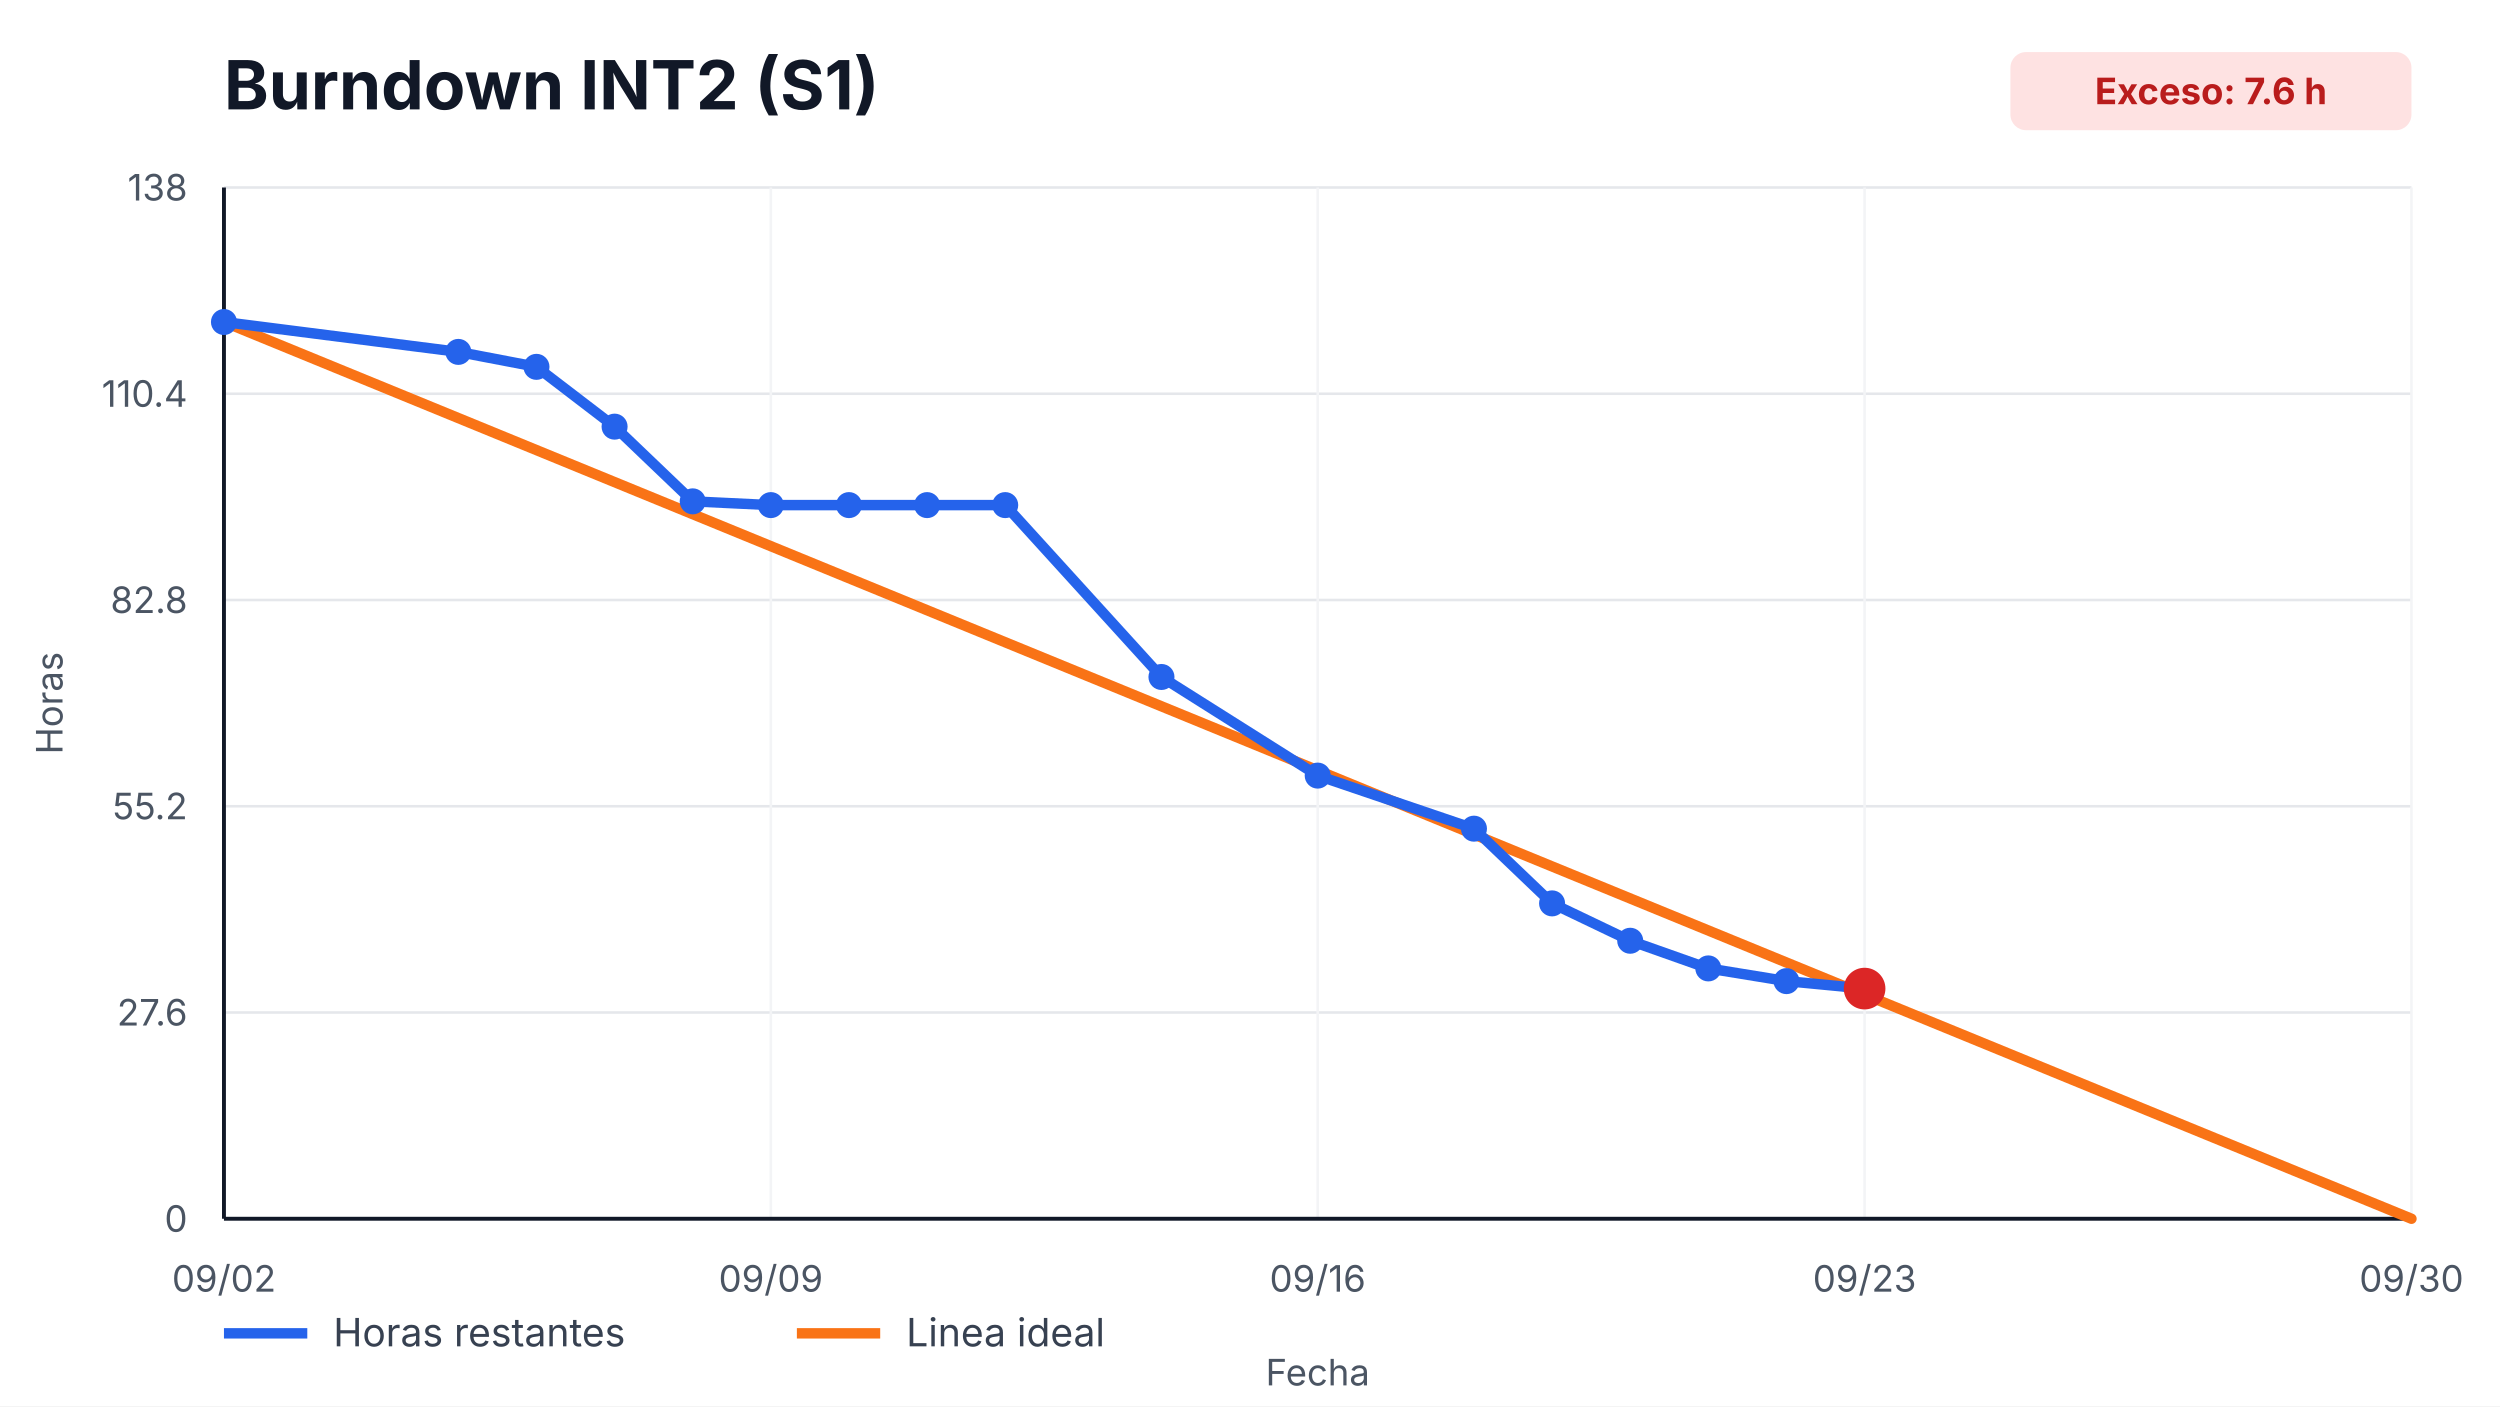
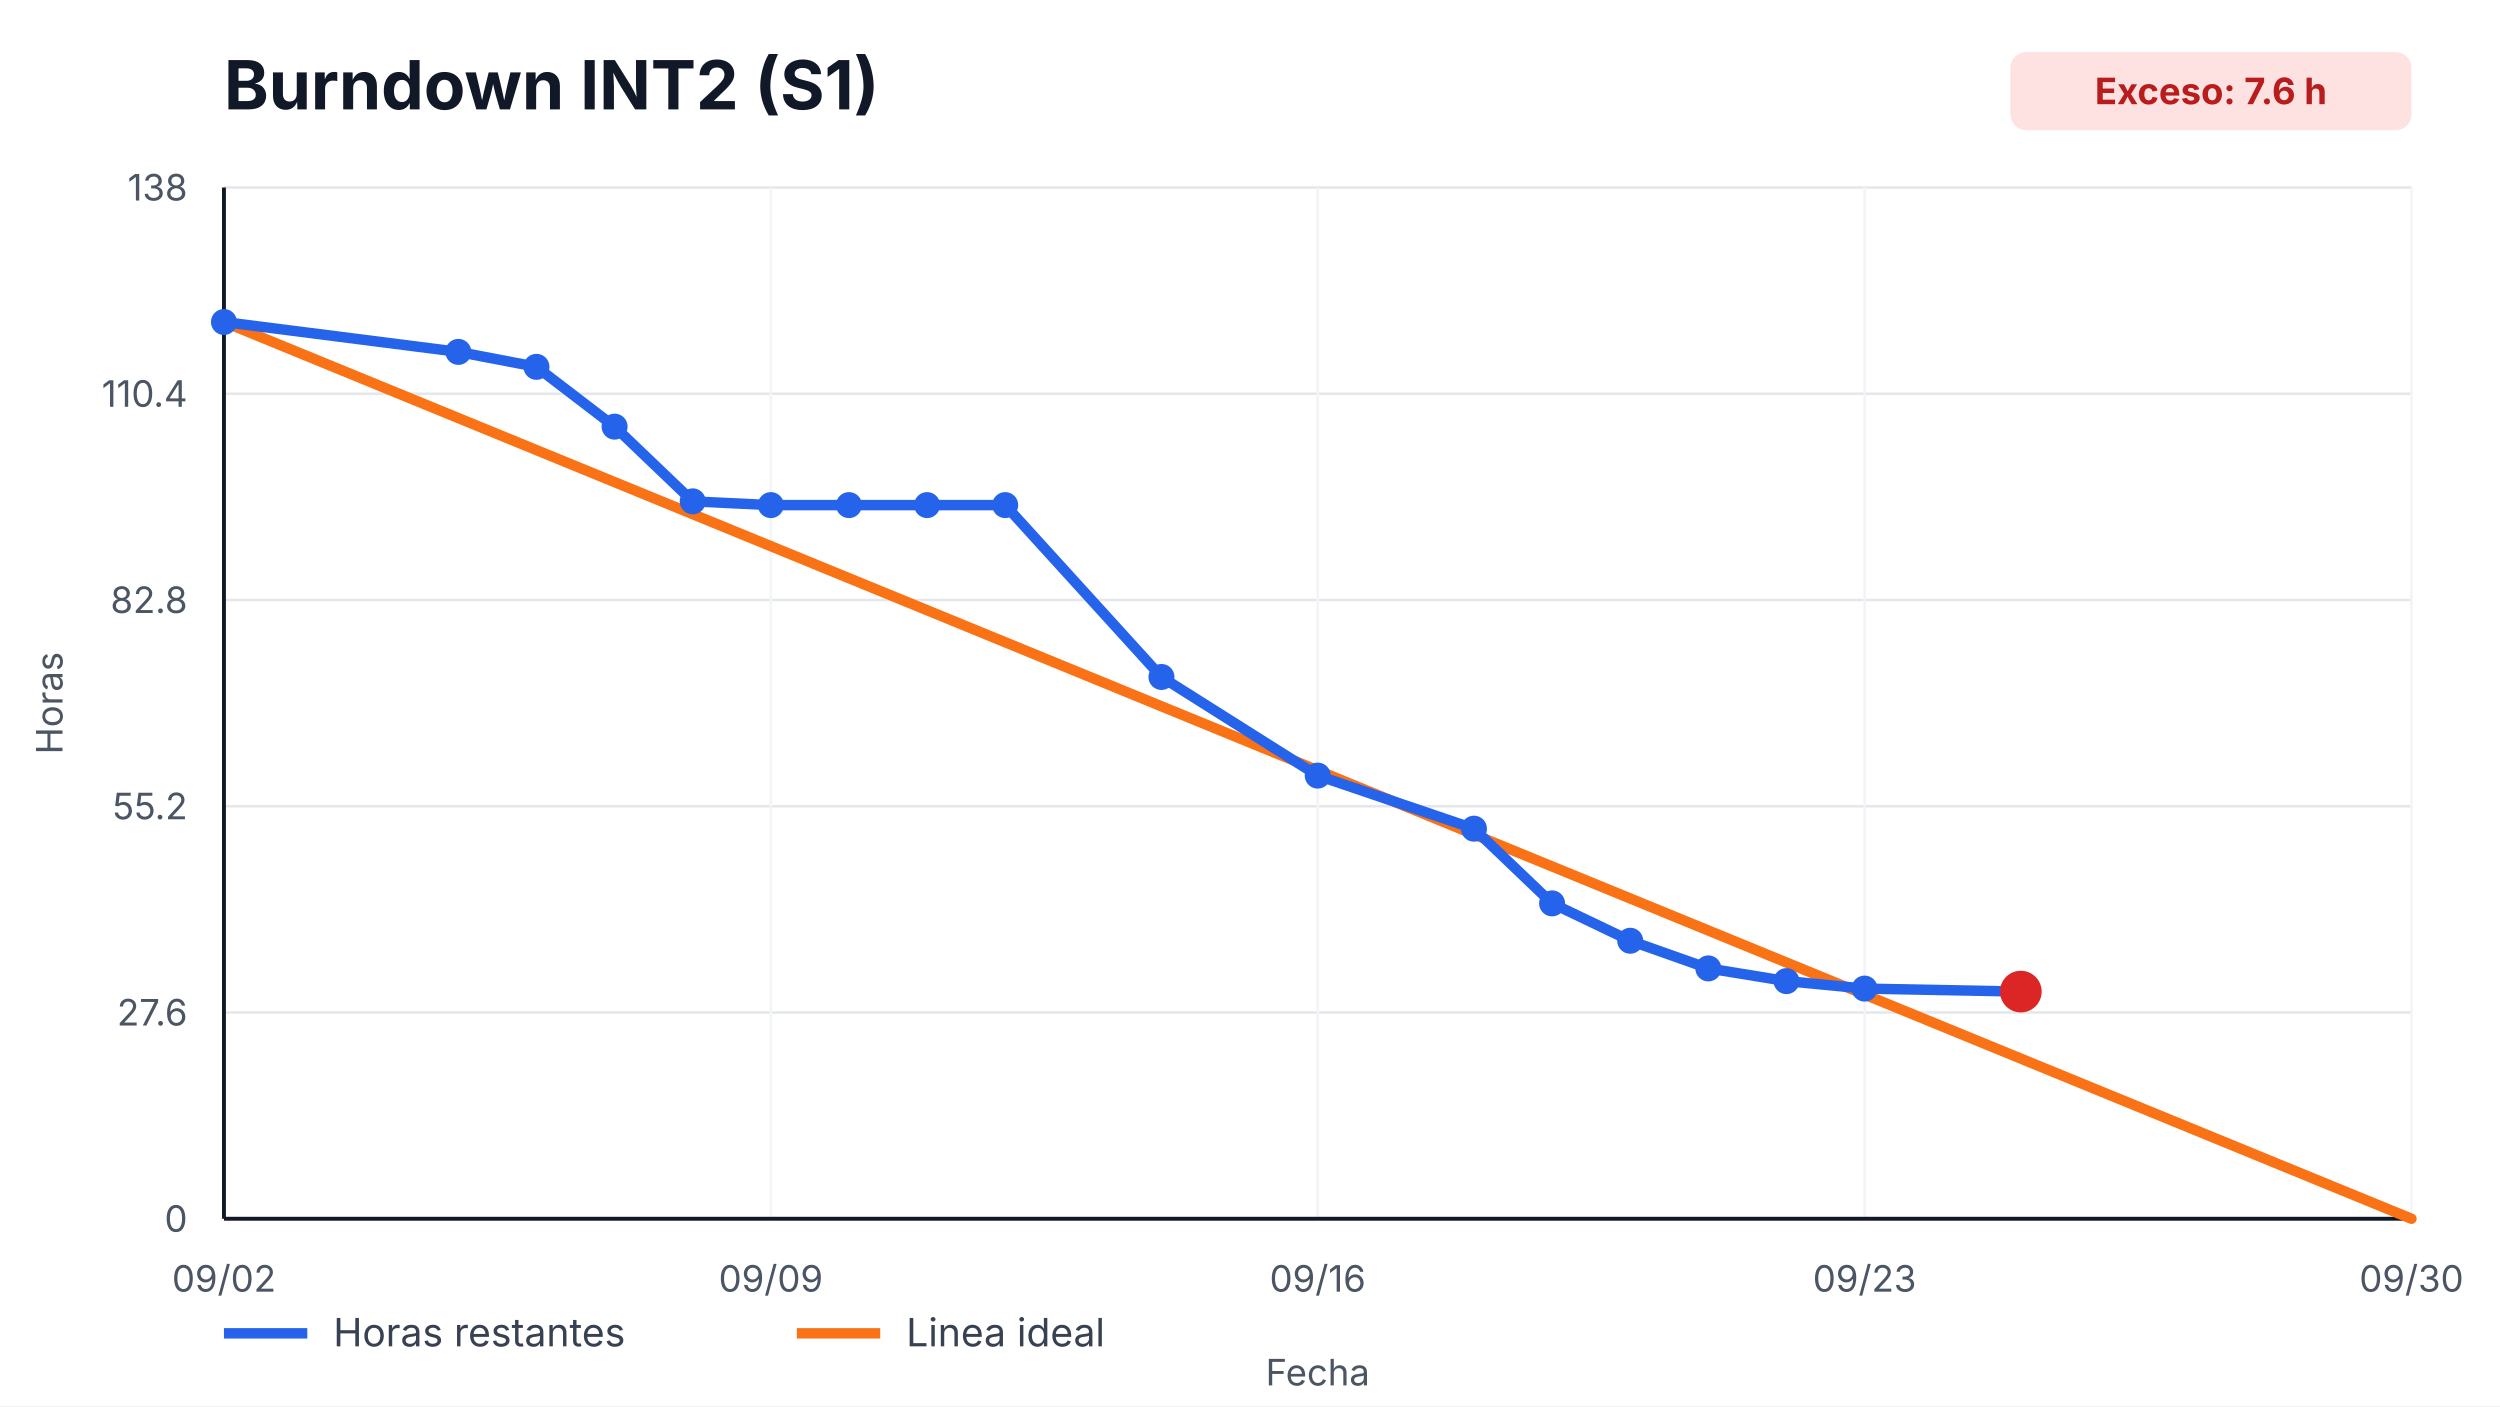
<svg xmlns="http://www.w3.org/2000/svg" width="960" height="540" viewBox="0 0 960 540" role="img" aria-label="Burndown INT2 (S1)">
  <style>
    text { font-family: -apple-system, BlinkMacSystemFont, "Segoe UI", sans-serif; fill: #111827; }
    .title { font-size: 26px; font-weight: 700; }
    .axis { font-size: 14px; fill: #4b5563; }
    .legend { font-size: 15px; fill: #374151; }
    .overrun { font-size: 14px; font-weight: 700; fill: #b91c1c; }
  </style>
  <rect width="100%" height="100%" fill="#ffffff" />
  <text x="86" y="42" class="title">Burndown INT2 (S1)</text>
  <rect x="772" y="20" width="154" height="30" rx="6" fill="#fee2e2" />
  <text x="849" y="40" text-anchor="middle" class="overrun">Exceso: 7.6 h</text>
  <g>
    <line x1="86" y1="468.00" x2="926" y2="468.00" stroke="#e5e7eb" />
    <line x1="86" y1="388.80" x2="926" y2="388.80" stroke="#e5e7eb" />
    <line x1="86" y1="309.60" x2="926" y2="309.60" stroke="#e5e7eb" />
    <line x1="86" y1="230.40" x2="926" y2="230.40" stroke="#e5e7eb" />
    <line x1="86" y1="151.20" x2="926" y2="151.20" stroke="#e5e7eb" />
    <line x1="86" y1="72.00" x2="926" y2="72.00" stroke="#e5e7eb" />
  </g>
  <g>
    <line x1="86.00" y1="72" x2="86.00" y2="468" stroke="#f3f4f6" />
    <text x="86.00" y="496" text-anchor="middle" class="axis">09/02</text>
    <line x1="296.00" y1="72" x2="296.00" y2="468" stroke="#f3f4f6" />
    <text x="296.00" y="496" text-anchor="middle" class="axis">09/09</text>
    <line x1="506.00" y1="72" x2="506.00" y2="468" stroke="#f3f4f6" />
    <text x="506.00" y="496" text-anchor="middle" class="axis">09/16</text>
    <line x1="716.00" y1="72" x2="716.00" y2="468" stroke="#f3f4f6" />
    <text x="716.00" y="496" text-anchor="middle" class="axis">09/23</text>
    <line x1="926.00" y1="72" x2="926.00" y2="468" stroke="#f3f4f6" />
    <text x="926.00" y="496" text-anchor="middle" class="axis">09/30</text>
  </g>
  <line x1="86" y1="468" x2="926" y2="468" stroke="#111827" stroke-width="1.5" />
  <line x1="86" y1="72" x2="86" y2="468" stroke="#111827" stroke-width="1.5" />
  <g>
    <text x="72" y="473.00" text-anchor="end" class="axis">0</text>
    <text x="72" y="393.80" text-anchor="end" class="axis">27.6</text>
    <text x="72" y="314.60" text-anchor="end" class="axis">55.2</text>
    <text x="72" y="235.40" text-anchor="end" class="axis">82.8</text>
    <text x="72" y="156.20" text-anchor="end" class="axis">110.4</text>
    <text x="72" y="77.00" text-anchor="end" class="axis">138</text>
  </g>
  <polyline points="86.00,123.65 926.00,468.00" fill="none" stroke="#f97316" stroke-width="4" stroke-linecap="round" />
-   <polyline points="86.00,123.65 176.00,135.13 206.00,140.87 236.00,163.83 266.00,192.52 296.00,193.96 326.00,193.96 356.00,193.96 386.00,193.96 446.00,259.96 506.00,297.83 566.00,318.21 596.00,346.90 626.00,361.25 656.00,371.87 686.00,376.75 716.00,379.62" fill="none" stroke="#2563eb" stroke-width="4" stroke-linecap="round" stroke-linejoin="round" />
+   <polyline points="86.00,123.65 176.00,135.13 206.00,140.87 236.00,163.83 266.00,192.52 296.00,193.96 326.00,193.96 356.00,193.96 386.00,193.96 446.00,259.96 506.00,297.83 566.00,318.21 596.00,346.90 626.00,361.25 656.00,371.87 686.00,376.75 716.00,379.62 776.00,380.77" fill="none" stroke="#2563eb" stroke-width="4" stroke-linecap="round" stroke-linejoin="round" />
  <g>
    <circle cx="86.00" cy="123.65" r="5" fill="#2563eb" />
    <circle cx="176.00" cy="135.13" r="5" fill="#2563eb" />
    <circle cx="206.00" cy="140.87" r="5" fill="#2563eb" />
    <circle cx="236.00" cy="163.83" r="5" fill="#2563eb" />
    <circle cx="266.00" cy="192.52" r="5" fill="#2563eb" />
    <circle cx="296.00" cy="193.96" r="5" fill="#2563eb" />
    <circle cx="326.00" cy="193.96" r="5" fill="#2563eb" />
    <circle cx="356.00" cy="193.96" r="5" fill="#2563eb" />
    <circle cx="386.00" cy="193.96" r="5" fill="#2563eb" />
    <circle cx="446.00" cy="259.96" r="5" fill="#2563eb" />
    <circle cx="506.00" cy="297.83" r="5" fill="#2563eb" />
    <circle cx="566.00" cy="318.21" r="5" fill="#2563eb" />
    <circle cx="596.00" cy="346.90" r="5" fill="#2563eb" />
    <circle cx="626.00" cy="361.25" r="5" fill="#2563eb" />
    <circle cx="656.00" cy="371.87" r="5" fill="#2563eb" />
    <circle cx="686.00" cy="376.75" r="5" fill="#2563eb" />
    <circle cx="716.00" cy="379.62" r="5" fill="#2563eb" />
+     <circle cx="776.00" cy="380.77" r="5" fill="#2563eb" />
  </g>
-   <circle cx="716.00" cy="379.62" r="8" fill="#dc2626" />
+   <circle cx="776.00" cy="380.77" r="8" fill="#dc2626" />
  <line x1="86" y1="512" x2="118" y2="512" stroke="#2563eb" stroke-width="4" />
  <text x="128" y="517" class="legend">Horas restantes</text>
  <line x1="306" y1="512" x2="338" y2="512" stroke="#f97316" stroke-width="4" />
  <text x="348" y="517" class="legend">Linea ideal</text>
  <text x="506.0" y="532" text-anchor="middle" class="axis">Fecha</text>
  <text x="24" y="270.0" transform="rotate(-90 24,270.0)" text-anchor="middle" class="axis">Horas</text>
</svg>
